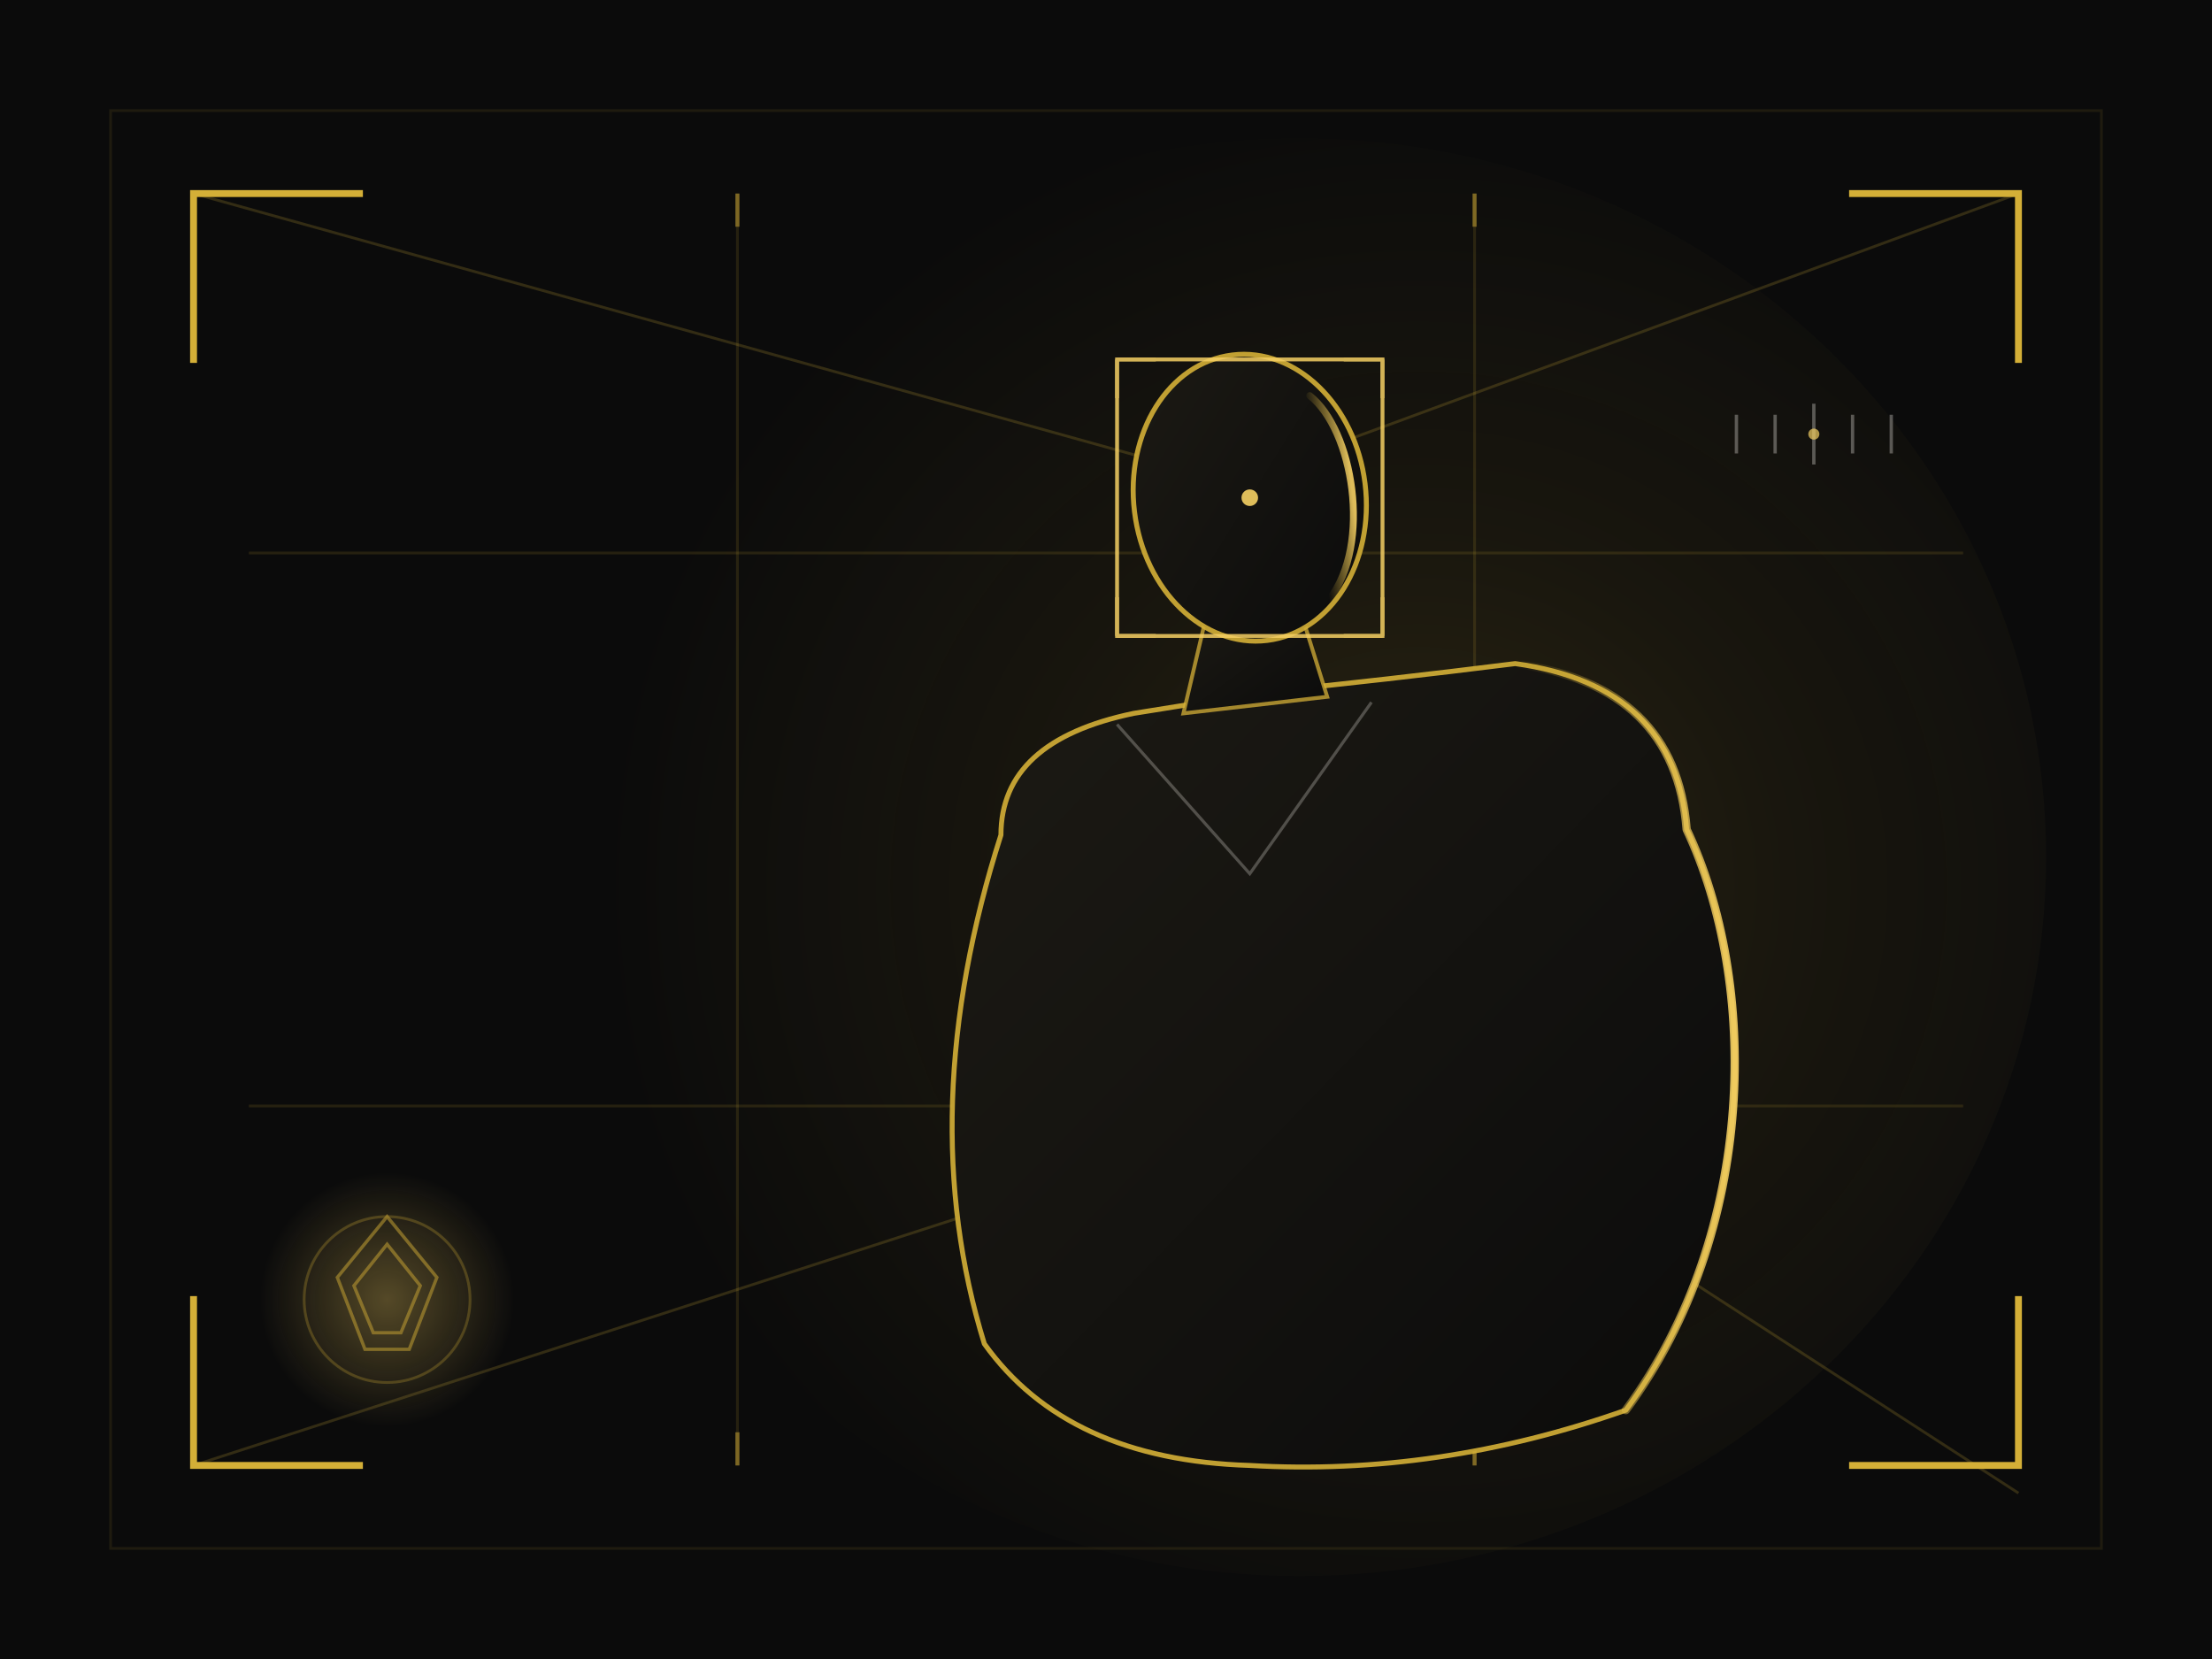
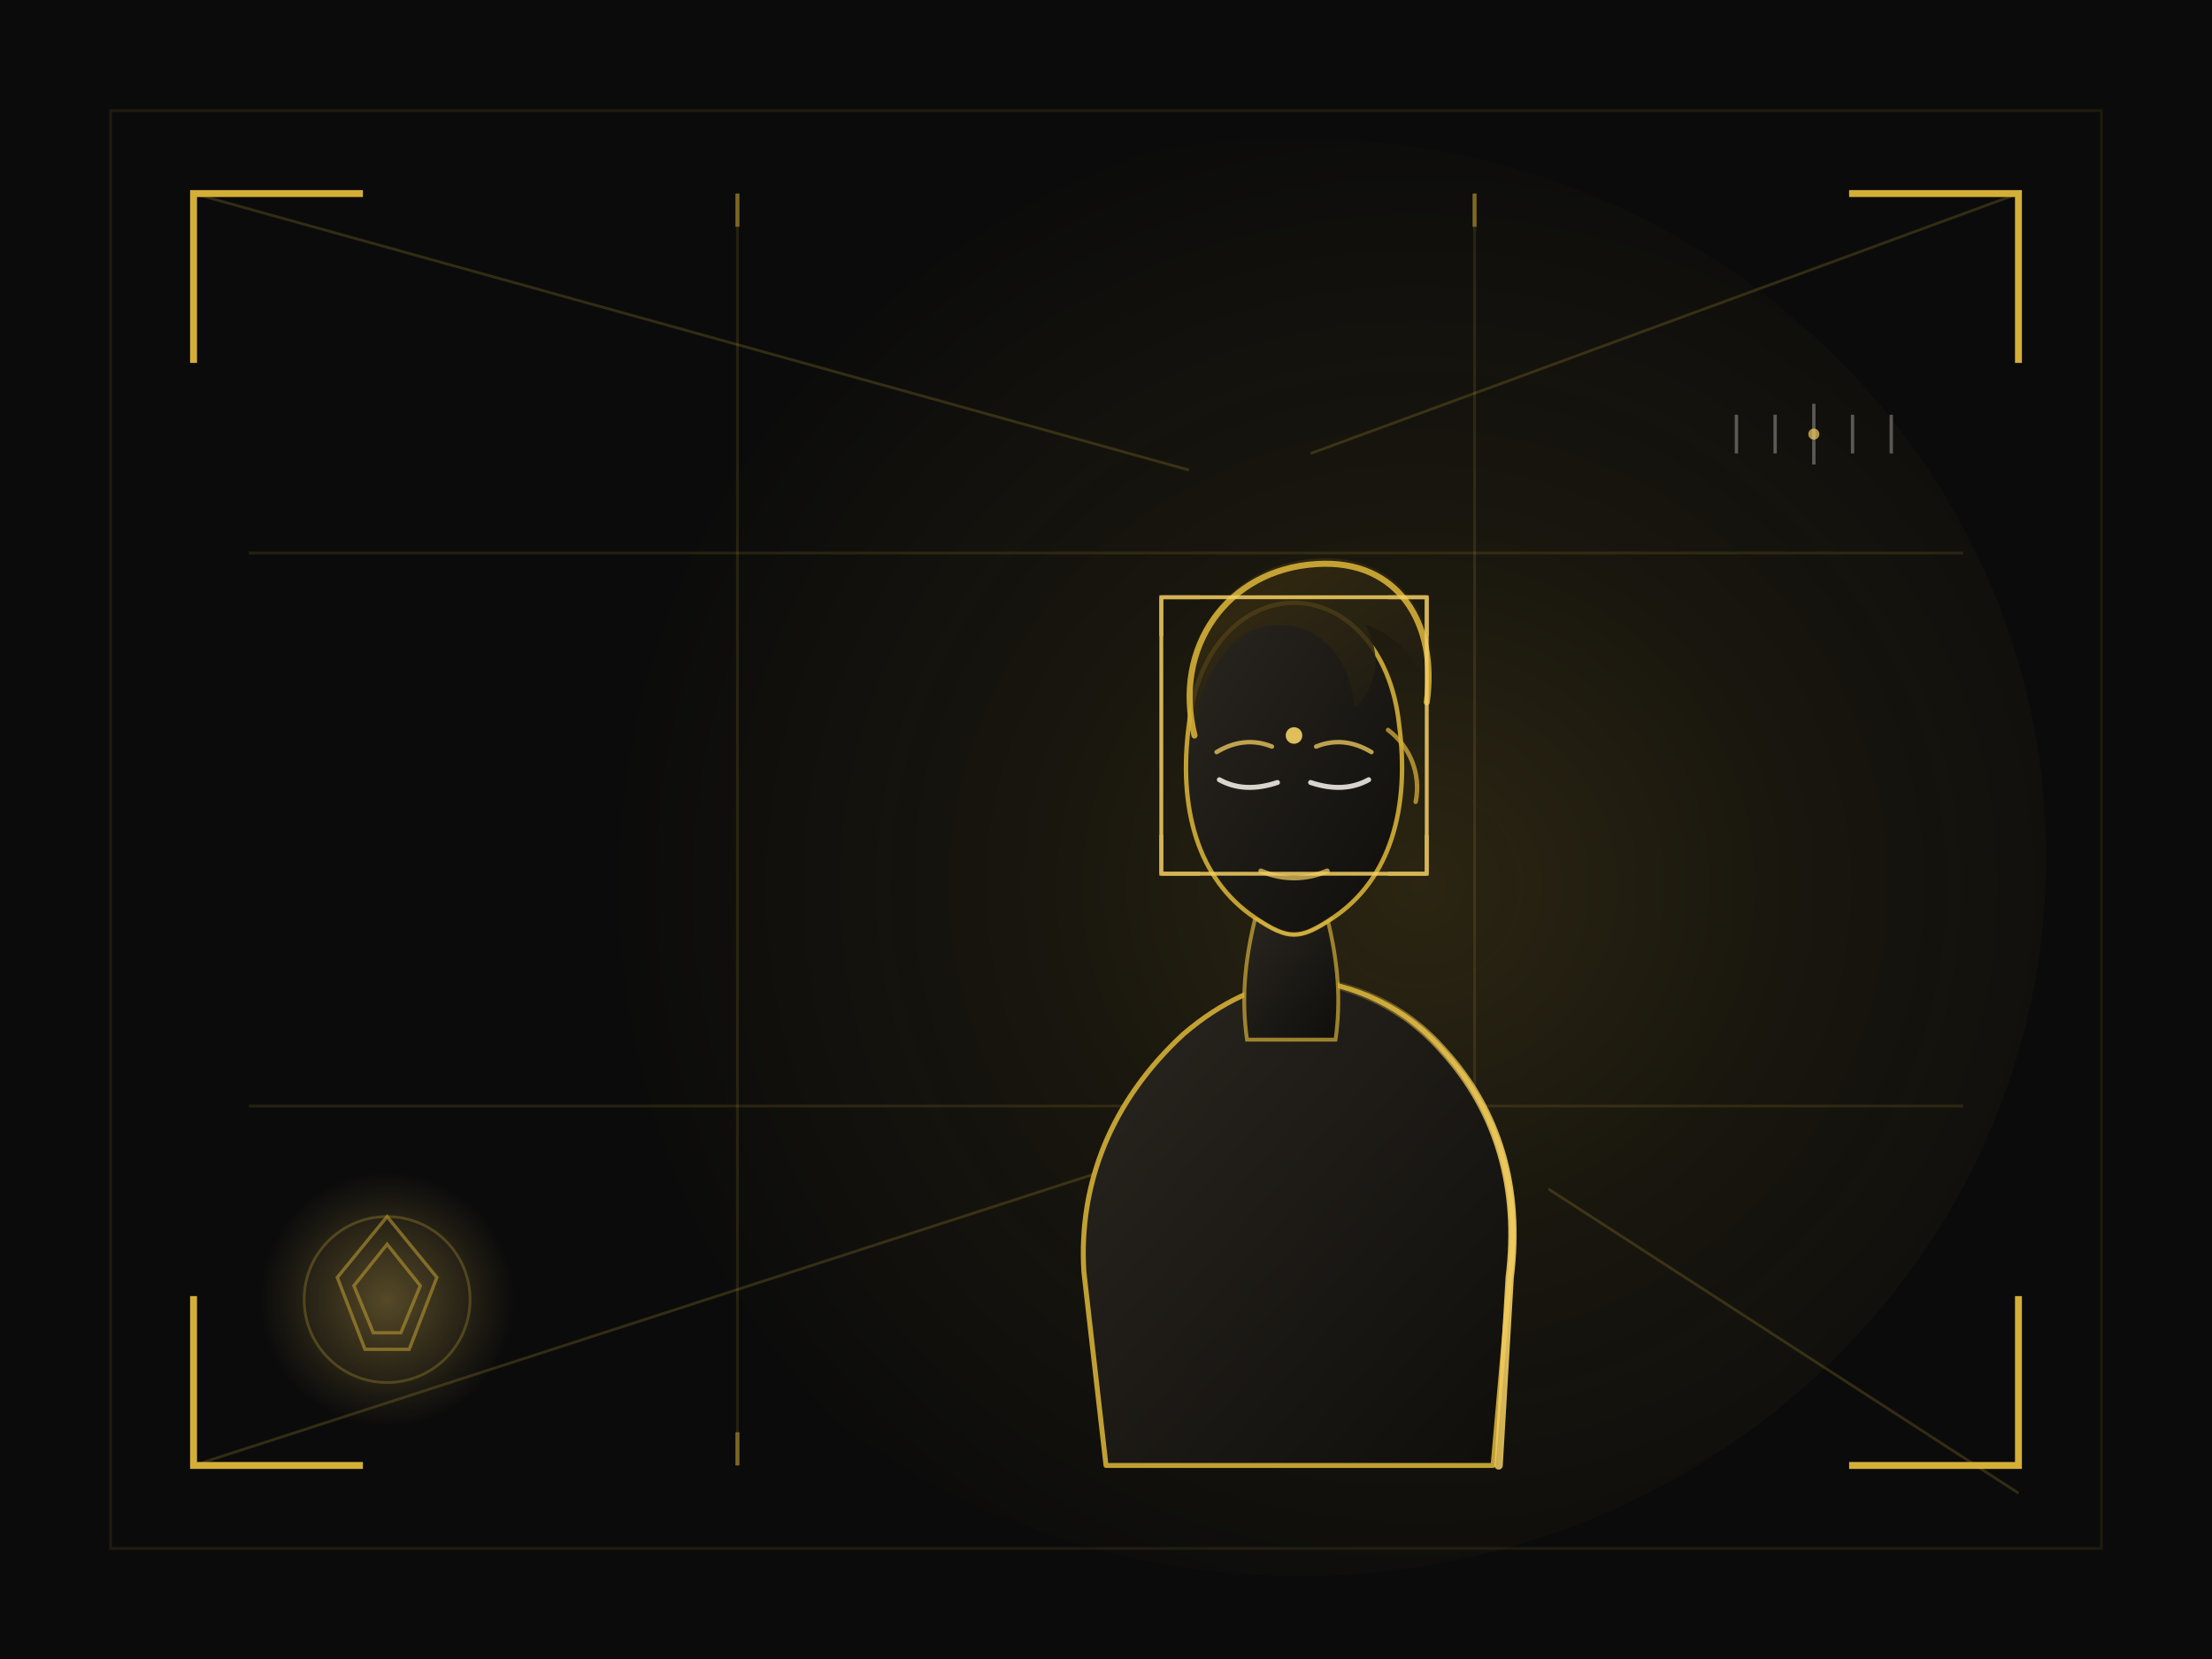
<svg xmlns="http://www.w3.org/2000/svg" viewBox="0 0 800 600" width="800" height="600">
  <defs>
    <radialGradient id="glow" cx="58%" cy="52%" r="55%">
      <stop offset="0%" stop-color="#d4af37" stop-opacity="0.16" />
      <stop offset="45%" stop-color="#d4af37" stop-opacity="0.07" />
      <stop offset="100%" stop-color="#d4af37" stop-opacity="0" />
    </radialGradient>
    <linearGradient id="figureFill" x1="0%" y1="0%" x2="100%" y2="100%">
      <stop offset="0%" stop-color="#1c1a14" />
      <stop offset="100%" stop-color="#0b0b0b" />
    </linearGradient>
    <linearGradient id="rimLight" x1="0%" y1="0%" x2="100%" y2="0%">
      <stop offset="0%" stop-color="#d4af37" stop-opacity="0" />
      <stop offset="100%" stop-color="#f4cf63" stop-opacity="0.9" />
    </linearGradient>
    <radialGradient id="apertureGlow" cx="50%" cy="50%" r="50%">
      <stop offset="0%" stop-color="#f4cf63" stop-opacity="0.35" />
      <stop offset="100%" stop-color="#f4cf63" stop-opacity="0" />
    </radialGradient>
+     <linearGradient id="pcSkin" x1="0%" y1="0%" x2="100%" y2="100%">
+       <stop offset="0%" stop-color="#2a2620" />
+       <stop offset="100%" stop-color="#0f0e0b" />
+     </linearGradient>
+     <linearGradient id="pcHair" x1="0%" y1="0%" x2="100%" y2="100%">
+       <stop offset="0%" stop-color="#3a2e10" />
+       <stop offset="100%" stop-color="#1c1a14" />
+     </linearGradient>
  </defs>
  <rect x="0" y="0" width="800" height="600" fill="#0b0b0b" />
  <ellipse cx="470" cy="310" rx="270" ry="260" fill="url(#glow)" />
  <g stroke="#d4af37" stroke-opacity="0.14" stroke-width="1">
    <line x1="266.7" y1="70" x2="266.7" y2="530" />
    <line x1="533.3" y1="70" x2="533.3" y2="530" />
    <line x1="90" y1="200" x2="710" y2="200" />
    <line x1="90" y1="400" x2="710" y2="400" />
  </g>
  <g stroke="#d4af37" stroke-opacity="0.20" stroke-width="1" fill="none">
    <line x1="70" y1="70" x2="430" y2="170" />
    <line x1="730" y1="70" x2="474" y2="164" />
    <line x1="70" y1="530" x2="410" y2="420" />
    <line x1="730" y1="540" x2="560" y2="430" />
  </g>
  <g stroke="#d4af37" stroke-width="2.5" fill="none" stroke-linecap="square">
    <path d="M 70 130 L 70 70 L 130 70" />
    <path d="M 670 70 L 730 70 L 730 130" />
    <path d="M 730 470 L 730 530 L 670 530" />
    <path d="M 130 530 L 70 530 L 70 470" />
  </g>
  <g stroke="#d4af37" stroke-opacity="0.5" stroke-width="1.5">
    <line x1="266.7" y1="70" x2="266.7" y2="82" />
    <line x1="533.3" y1="70" x2="533.3" y2="82" />
    <line x1="266.7" y1="518" x2="266.7" y2="530" />
    <line x1="533.3" y1="518" x2="533.3" y2="530" />
  </g>
-   <g>
-     <path d="M 362 302              Q 362 268 410 258              L 460 250              Q 500 246 548 240              Q 606 248 610 300              C 636 355, 636 445, 588 510              Q 520 534 452 530              Q 386 528 356 486              Q 330 402 362 302 Z" fill="url(#figureFill)" stroke="#d4af37" stroke-width="1.8" stroke-opacity="0.9" stroke-linejoin="round" />
-     <path d="M 548 240 Q 606 248 610 300 C 636 355, 636 445, 588 510" fill="none" stroke="url(#rimLight)" stroke-width="3" stroke-linecap="round" stroke-linejoin="round" />
-     <path d="M 404 262 L 452 316 L 496 254" fill="none" stroke="#f8f5ed" stroke-width="1.1" stroke-opacity="0.26" />
-     <path d="M 428 258 L 436 224 L 470 220 L 480 252 Z" fill="url(#figureFill)" stroke="#d4af37" stroke-width="1.4" stroke-opacity="0.75" />
-     <ellipse cx="452" cy="180" rx="42" ry="52" fill="url(#figureFill)" stroke="#d4af37" stroke-width="1.8" stroke-opacity="0.9" transform="rotate(-7 452 180)" />
-     <path d="M 478 146 C 492 160, 494 202, 476 220" fill="none" stroke="url(#rimLight)" stroke-width="2.5" stroke-linecap="round" transform="rotate(-7 452 180)" />
+   <g transform="translate(468 340)">
+     <path d="M -68 190 L -76 120 C -78 88, -66 58, -40 34 C -26 22, -12 16, 2 14              C 22 16, 40 24, 54 40 C 74 62, 82 90, 78 122 L 72 190 Z" fill="url(#pcSkin)" stroke="#d4af37" stroke-width="1.8" stroke-opacity="0.9" stroke-linejoin="round" />
+     <path d="M 2 14 C 22 16, 40 24, 54 40 C 74 62, 82 90, 78 122 L 74 190" fill="none" stroke="url(#rimLight)" stroke-width="3" stroke-linecap="round" />
+     <path d="M -14 -8 C -18 8, -19 22, -17 36 L 15 36 C 17 22, 16 8, 12 -8 Z" fill="url(#pcSkin)" stroke="#d4af37" stroke-width="1.4" stroke-opacity="0.7" />
+     <path d="M -38 -78 C -42 -48, -35 -22, -14 -8 C -2 0, 2 0, 14 -8 C 35 -22, 42 -48, 38 -78              C 35 -106, 18 -122, 0 -122 C -18 -122, -35 -106, -38 -78 Z" fill="url(#pcSkin)" stroke="#d4af37" stroke-width="1.6" stroke-opacity="0.9" />
+     <path d="M -28 -68 Q -18 -74 -8 -70" fill="none" stroke="#f4cf63" stroke-width="1.6" stroke-linecap="round" stroke-opacity="0.75" />
+     <path d="M 8 -70 Q 18 -74 28 -68" fill="none" stroke="#f4cf63" stroke-width="1.6" stroke-linecap="round" stroke-opacity="0.75" />
+     <path d="M -27 -58 Q -18 -53 -6 -57" fill="none" stroke="#f8f5ed" stroke-width="1.8" stroke-linecap="round" stroke-opacity="0.85" />
+     <path d="M 6 -57 Q 18 -53 27 -58" fill="none" stroke="#f8f5ed" stroke-width="1.8" stroke-linecap="round" stroke-opacity="0.85" />
+     <path d="M -12 -25 Q 0 -20 12 -25" fill="none" stroke="#f4cf63" stroke-width="1.8" stroke-linecap="round" stroke-opacity="0.7" />
+     <path d="M -14 -8 C -2 0, 2 0, 14 -8" fill="none" stroke="#f4cf63" stroke-width="1" stroke-opacity="0.3" />
+     <path d="M -36 -76 C -44 -108, -24 -136, 8 -138 C 38 -140, 54 -116, 50 -88              C 46 -100, 38 -110, 26 -114 C 32 -102, 30 -92, 22 -84              C 20 -102, 10 -114, -6 -114 C -22 -114, -34 -96, -36 -76 Z" fill="url(#pcHair)" stroke="none" opacity="0.85" />
+     <g fill="none" stroke-linecap="round">
+       <path d="M -36 -74 C -44 -106, -24 -134, 8 -136 C 38 -138, 52 -114, 48 -86" stroke="#d4af37" stroke-width="2.2" stroke-opacity="0.9" />
+       <path d="M 34 -76 C 42 -70, 46 -60, 44 -50" stroke="#d4af37" stroke-width="1.6" stroke-opacity="0.75" />
+     </g>
  </g>
  <g stroke="#f4cf63" stroke-width="1.4" fill="none" opacity="0.85">
-     <rect x="404" y="130" width="96" height="100" />
-     <line x1="404" y1="130" x2="404" y2="144" />
-     <line x1="404" y1="130" x2="418" y2="130" />
-     <line x1="500" y1="130" x2="500" y2="144" />
-     <line x1="500" y1="130" x2="486" y2="130" />
-     <line x1="404" y1="230" x2="404" y2="216" />
-     <line x1="404" y1="230" x2="418" y2="230" />
-     <line x1="500" y1="230" x2="500" y2="216" />
-     <line x1="500" y1="230" x2="486" y2="230" />
+     <rect x="420" y="216" width="96" height="100" />
+     <line x1="420" y1="216" x2="420" y2="230" />
+     <line x1="420" y1="216" x2="434" y2="216" />
+     <line x1="516" y1="216" x2="516" y2="230" />
+     <line x1="516" y1="216" x2="502" y2="216" />
+     <line x1="420" y1="316" x2="420" y2="302" />
+     <line x1="420" y1="316" x2="434" y2="316" />
+     <line x1="516" y1="316" x2="516" y2="302" />
+     <line x1="516" y1="316" x2="502" y2="316" />
  </g>
-   <circle cx="452" cy="180" r="3" fill="#f4cf63" opacity="0.9" />
+   <circle cx="468" cy="266" r="3" fill="#f4cf63" opacity="0.9" />
  <g transform="translate(140 470)" opacity="0.9">
    <circle cx="0" cy="0" r="46" fill="url(#apertureGlow)" />
    <g stroke="#d4af37" stroke-width="1.2" fill="none" stroke-opacity="0.55">
      <path d="M 0 -30 L 18 -8 L 8 18 L -8 18 L -18 -8 Z" />
      <path d="M 0 -20 L 12 -5 L 5 12 L -5 12 L -12 -5 Z" />
    </g>
    <circle cx="0" cy="0" r="30" fill="none" stroke="#d4af37" stroke-opacity="0.3" stroke-width="1" />
  </g>
  <rect x="40" y="40" width="720" height="520" fill="none" stroke="#d4af37" stroke-opacity="0.10" stroke-width="1" />
  <g stroke="#f8f5ed" stroke-opacity="0.32" stroke-width="1.2">
    <line x1="628" y1="150" x2="628" y2="164" />
    <line x1="642" y1="150" x2="642" y2="164" />
    <line x1="656" y1="146" x2="656" y2="168" />
    <line x1="670" y1="150" x2="670" y2="164" />
    <line x1="684" y1="150" x2="684" y2="164" />
  </g>
  <circle cx="656" cy="157" r="2" fill="#f4cf63" opacity="0.7" />
</svg>
